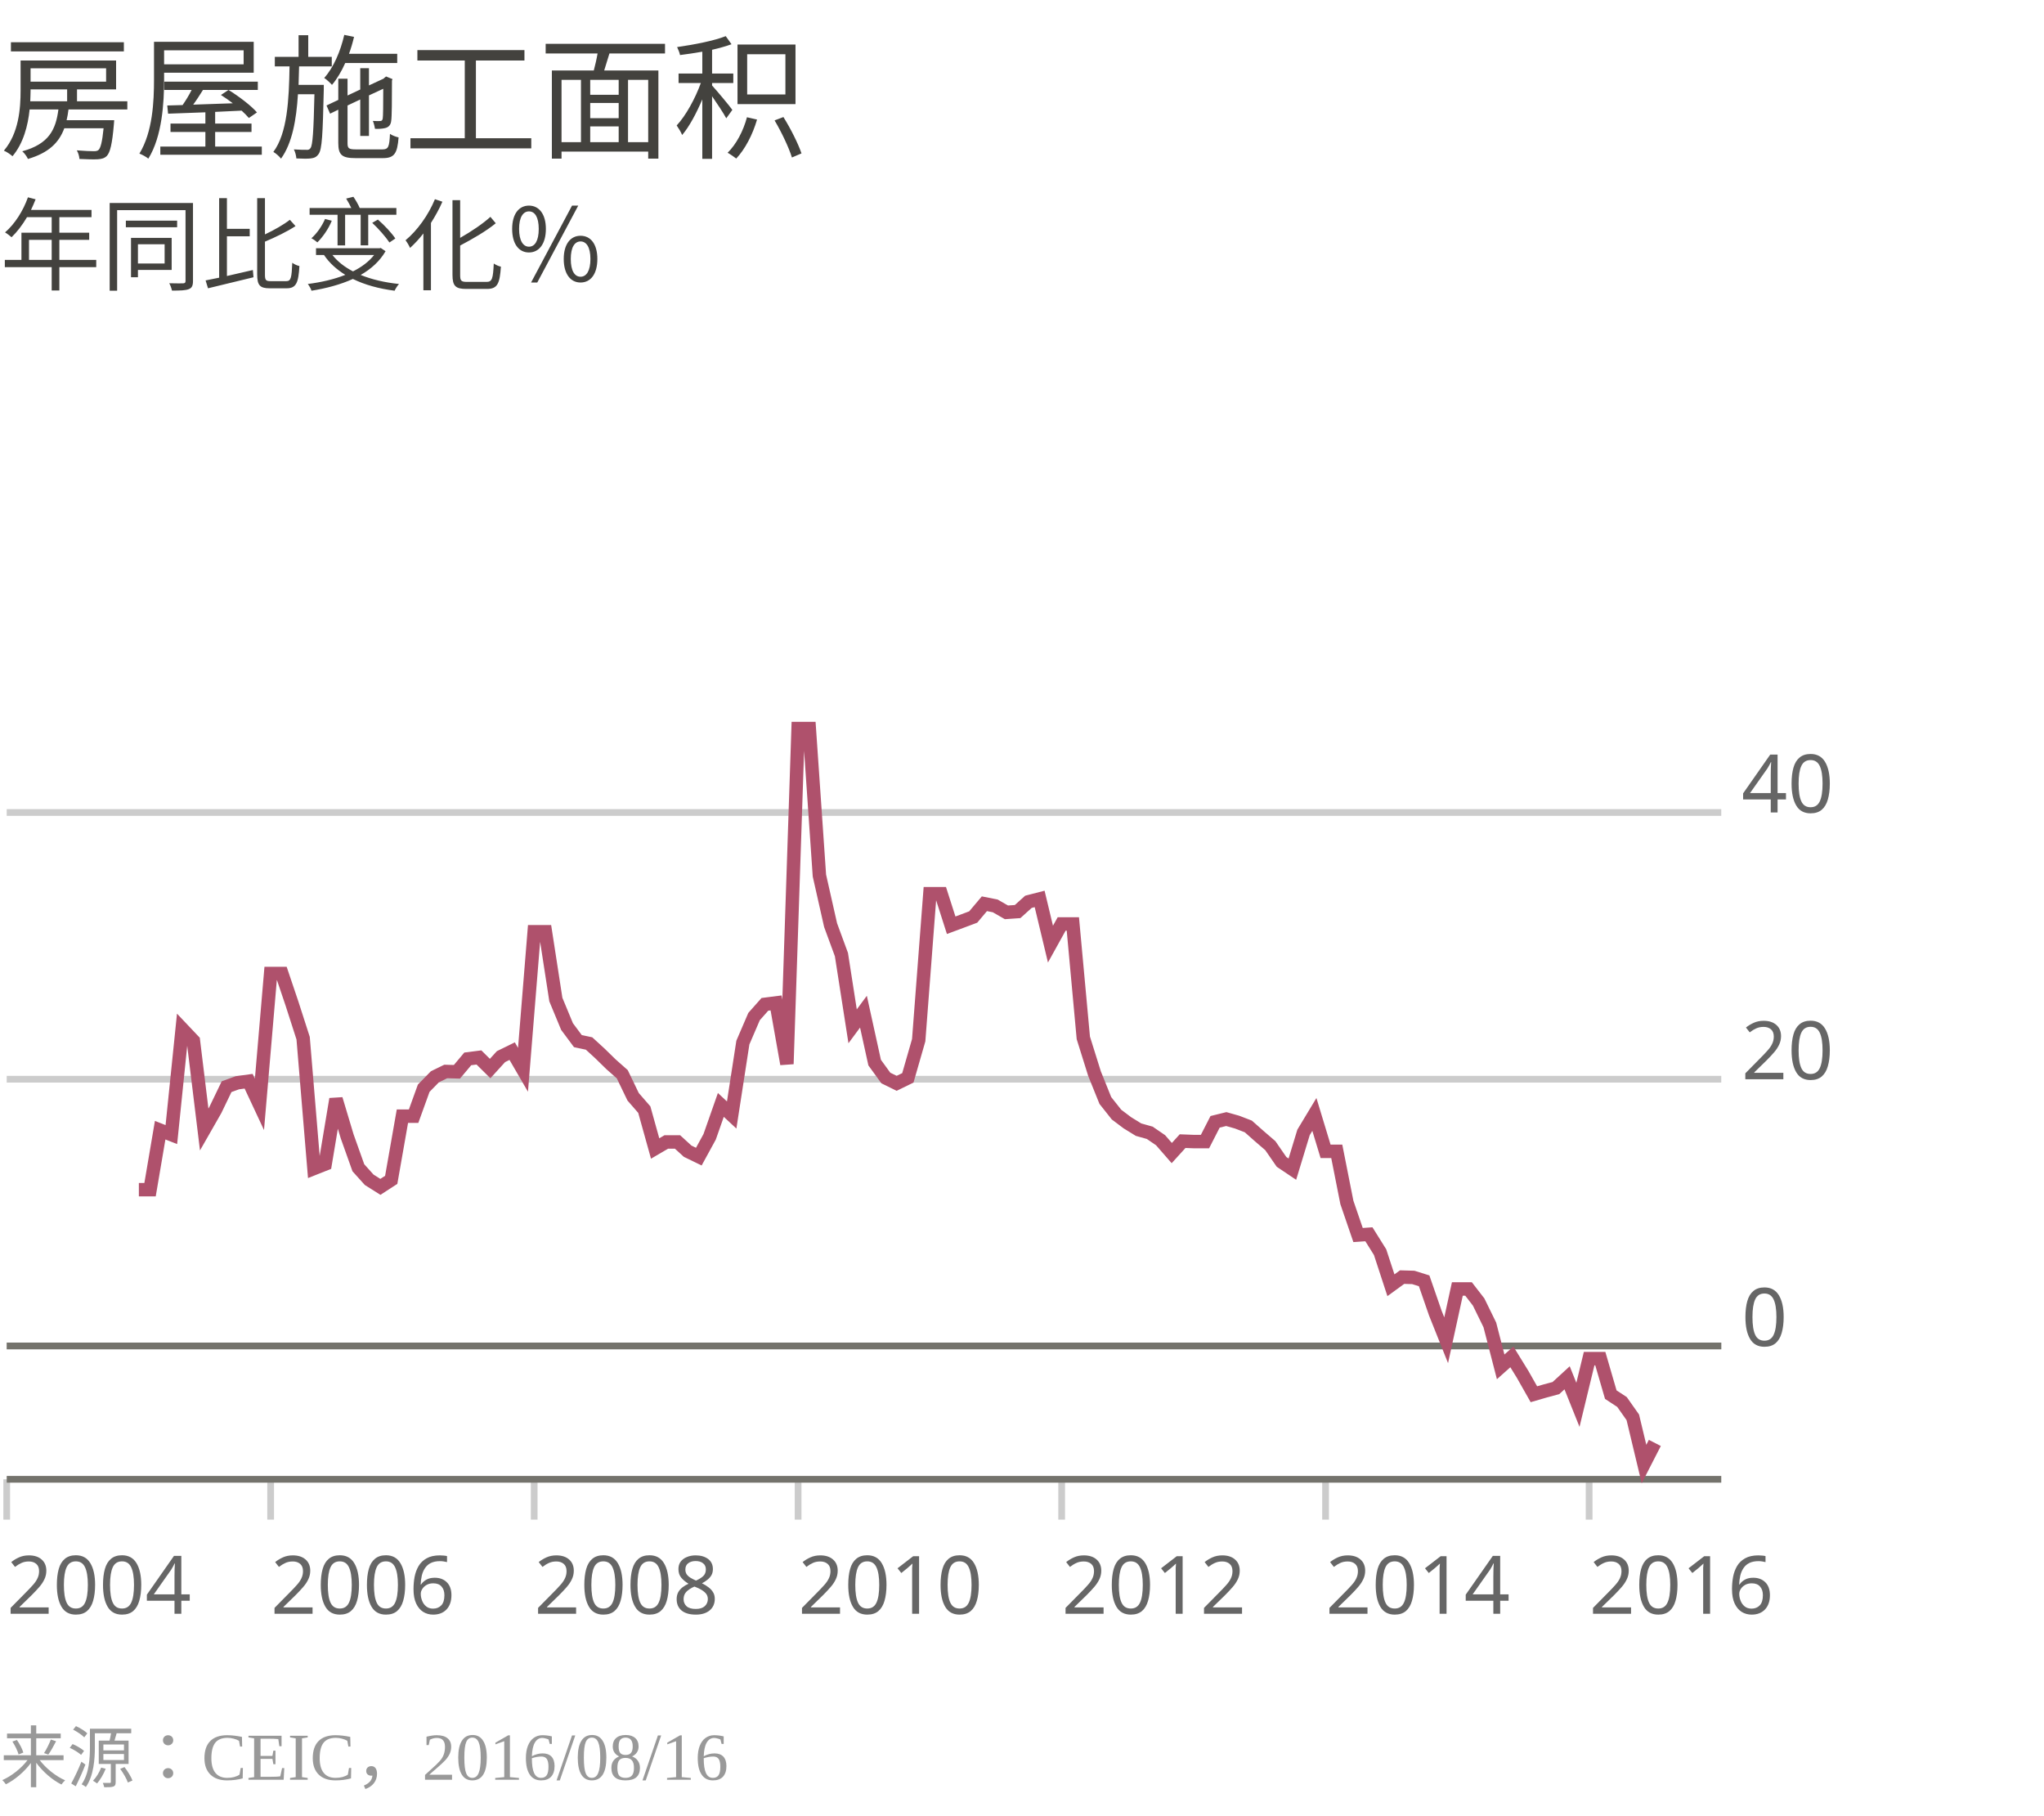
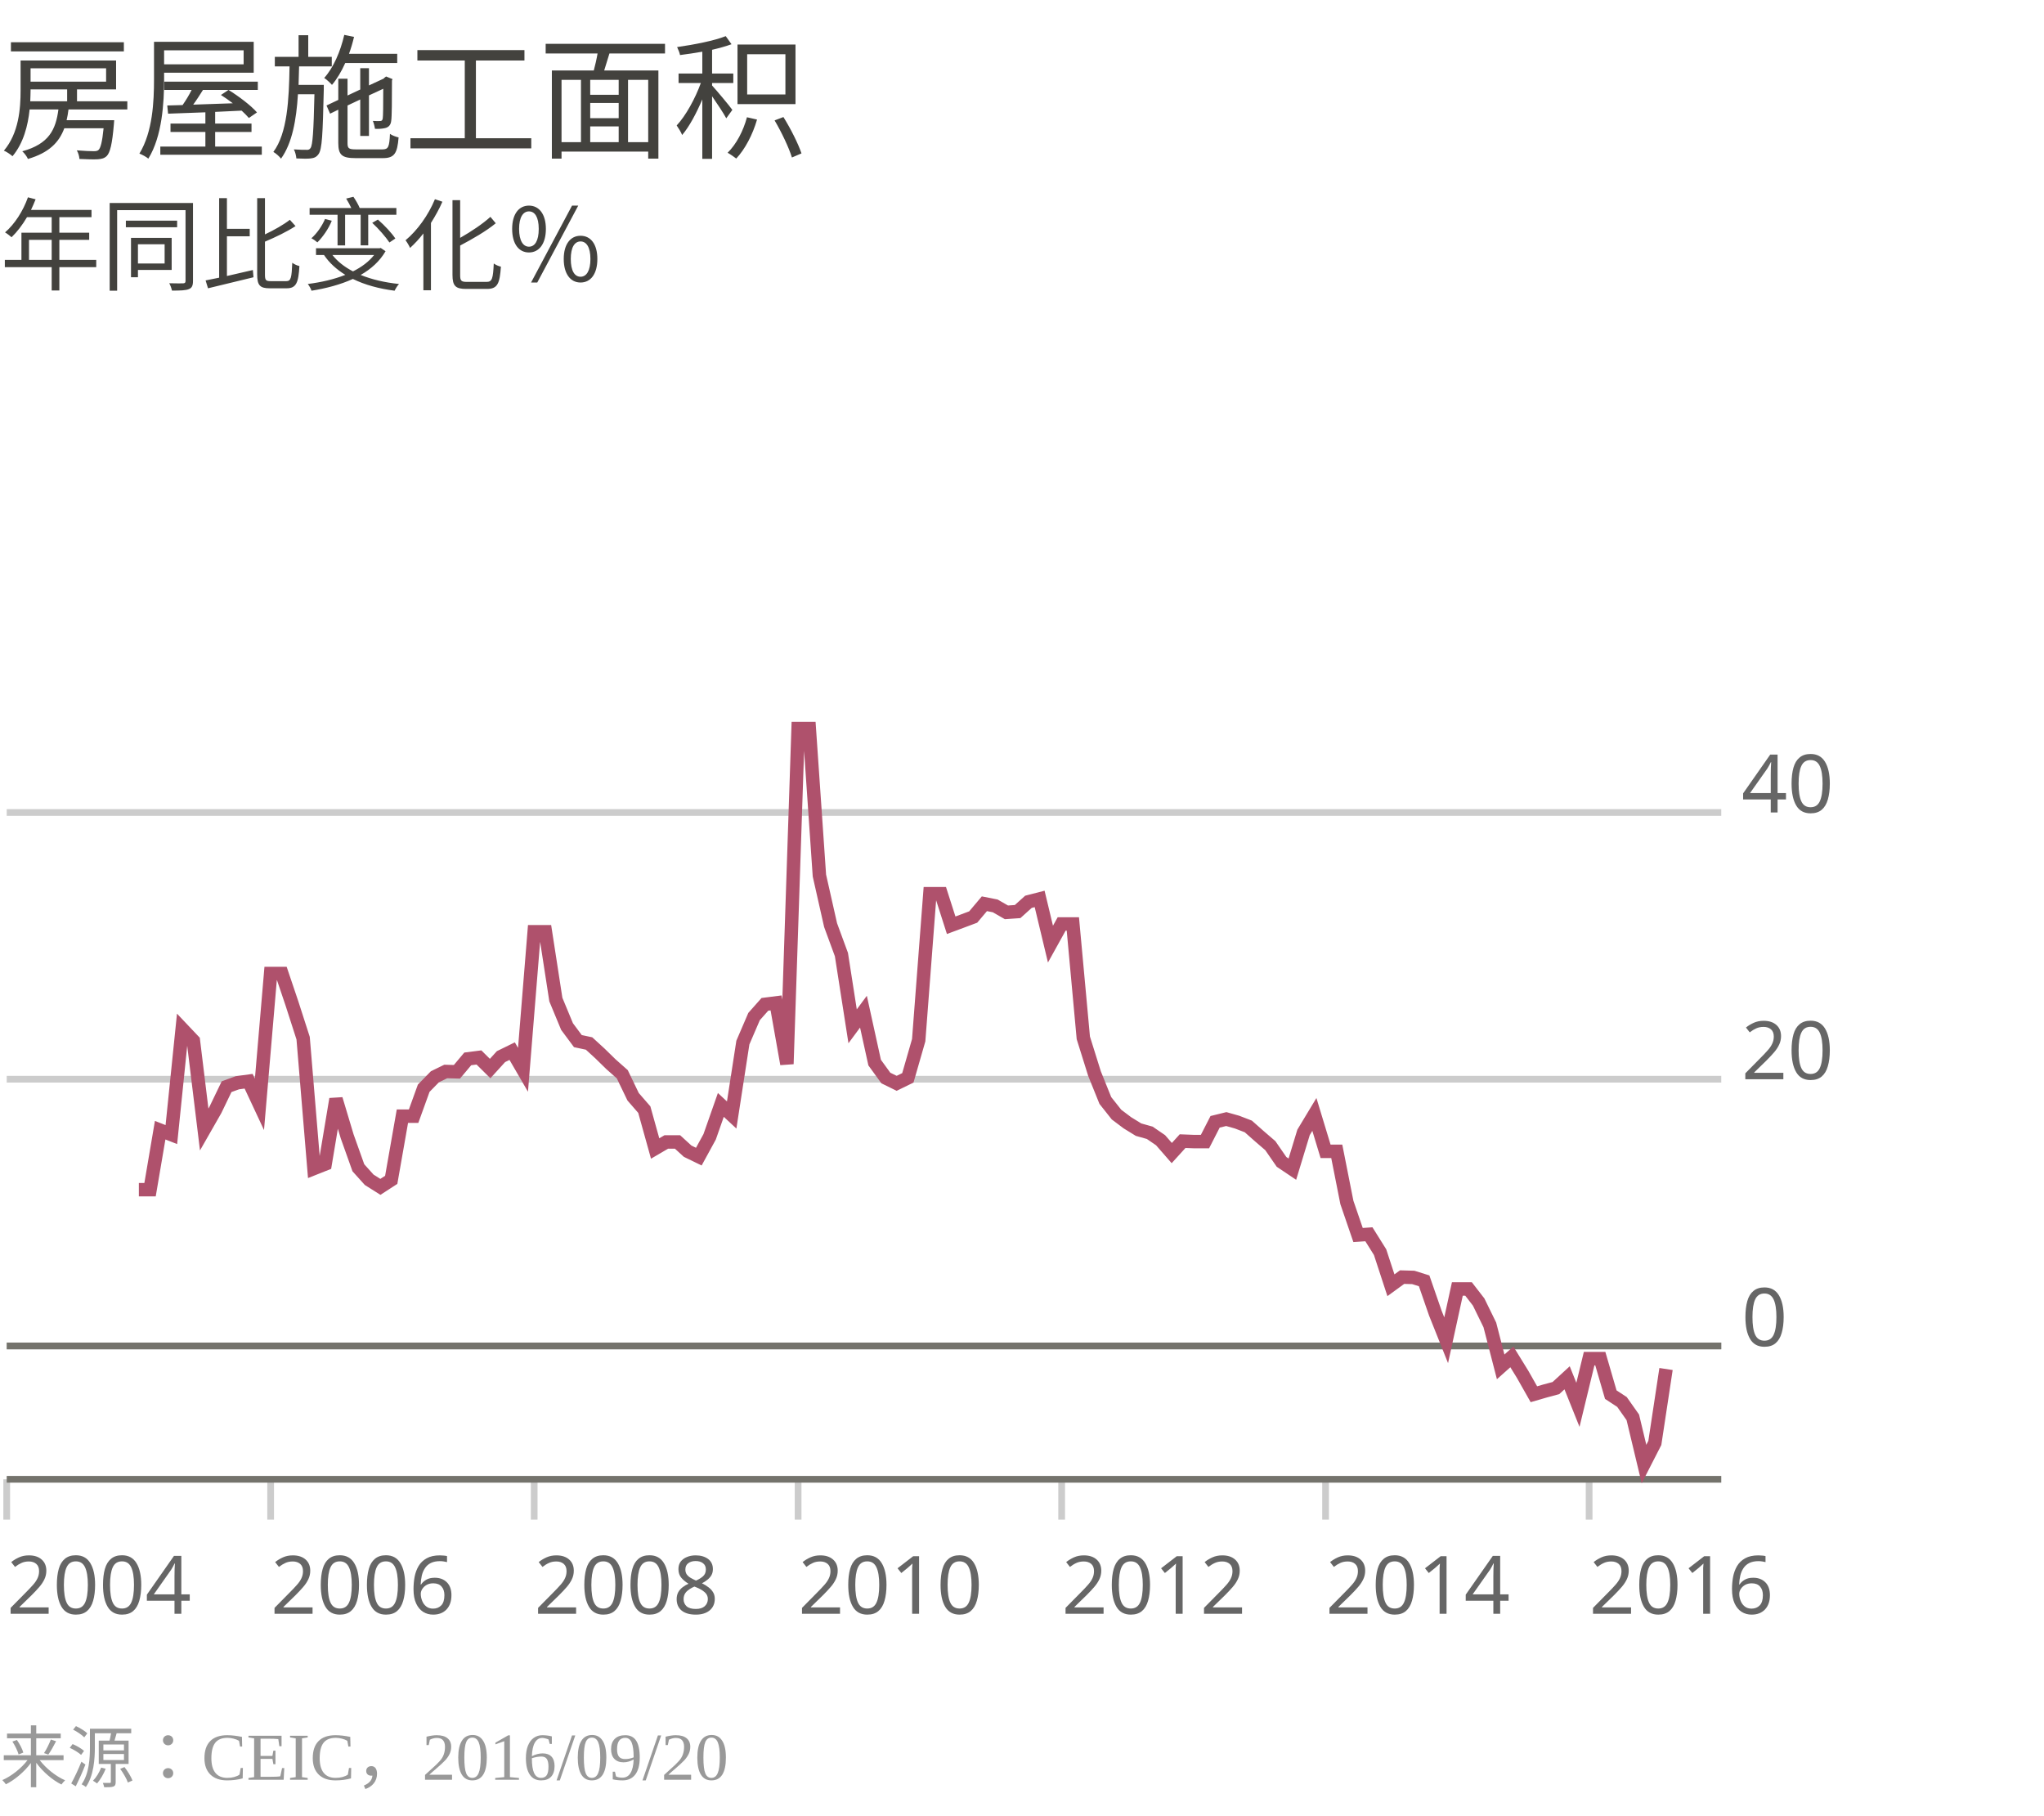
<svg xmlns="http://www.w3.org/2000/svg" viewBox="0 0 304 270">
  <text class="chart-title" fill="#43423e" font-size="20" y="22">房屋施工面积</text>
  <text class="chart-subtitle" fill="#43423e" font-size="15" y="42">年同比变化％</text>
-   <text class="chart-source" font-size="10" fill-opacity="0.4" y="265">来源：CEIC，2016/08/16</text>
+   <text class="chart-source" font-size="10" fill-opacity="0.4" y="265">来源：CEIC，2016/09/20</text>
  <g transform="translate(1,100)">
    <g transform="translate(0,120)" class="x axis">
      <g class="tick" style="" transform="translate(0,0)">
        <line y2="6" x2="0" fill="none" stroke="#000" stroke-opacity="0.2" />
        <text dy="0" style="" y="20" x="0" font-family="MetricWeb,sans-serif" fill-opacity="0.6" font-size="12" text-anchor="start">2004</text>
      </g>
      <g class="tick" style="" transform="translate(39.25142,0)">
        <line y2="6" x2="0" fill="none" stroke="#000" stroke-opacity="0.2" />
        <text dy="0" style="" y="20" x="0" font-family="MetricWeb,sans-serif" fill-opacity="0.6" font-size="12" text-anchor="start">2006</text>
      </g>
      <g class="tick" style="" transform="translate(78.44915,0)">
        <line y2="6" x2="0" fill="none" stroke="#000" stroke-opacity="0.2" />
        <text dy="0" style="" y="20" x="0" font-family="MetricWeb,sans-serif" fill-opacity="0.6" font-size="12" text-anchor="start">2008</text>
      </g>
      <g class="tick" style="" transform="translate(117.7006,0)">
        <line y2="6" x2="0" fill="none" stroke="#000" stroke-opacity="0.2" />
        <text dy="0" style="" y="20" x="0" font-family="MetricWeb,sans-serif" fill-opacity="0.6" font-size="12" text-anchor="start">2010</text>
      </g>
      <g class="tick" style="" transform="translate(156.8983,0)">
        <line y2="6" x2="0" fill="none" stroke="#000" stroke-opacity="0.2" />
        <text dy="0" style="" y="20" x="0" font-family="MetricWeb,sans-serif" fill-opacity="0.6" font-size="12" text-anchor="start">2012</text>
      </g>
      <g class="tick" style="" transform="translate(196.1497,0)">
        <line y2="6" x2="0" fill="none" stroke="#000" stroke-opacity="0.2" />
        <text dy="0" style="" y="20" x="0" font-family="MetricWeb,sans-serif" fill-opacity="0.6" font-size="12" text-anchor="start">2014</text>
      </g>
      <g class="tick" style="" transform="translate(235.3474,0)">
        <line y2="6" x2="0" fill="none" stroke="#000" stroke-opacity="0.2" />
        <text dy="0" style="" y="20" x="0" font-family="MetricWeb,sans-serif" fill-opacity="0.6" font-size="12" text-anchor="start">2016</text>
      </g>
      <path class="domain" d="M0,0V0H255V0" fill="none" stroke="#74736c" />
    </g>
    <g transform="translate(255,0)" class="y axis">
      <g class="tick" style="" transform="translate(0,100.1667)">
        <line x2="-255" y2="0" fill="none" stroke="#000" stroke-opacity="0.2" />
        <text dy="0" style="text-anchor: start;" x="3" y="0" font-family="MetricWeb,sans-serif" fill-opacity="0.6" font-size="12">0</text>
      </g>
      <g class="tick" style="" transform="translate(0,60.5)">
        <line x2="-255" y2="0" fill="none" stroke="#000" stroke-opacity="0.2" />
        <text dy="0" style="text-anchor: start;" x="3" y="0" font-family="MetricWeb,sans-serif" fill-opacity="0.6" font-size="12">20</text>
      </g>
      <g class="tick" style="" transform="translate(0,20.83333)">
        <line x2="-255" y2="0" fill="none" stroke="#000" stroke-opacity="0.2" />
        <text dy="0" style="text-anchor: start;" x="3" y="0" font-family="MetricWeb,sans-serif" fill-opacity="0.6" font-size="12">40</text>
      </g>
      <path class="domain" d="M-255,1H0V120H-255" fill="none" stroke="#000" stroke-opacity="0" />
      <line class="highlight-line" x1="0" x2="-255" y1="100.167" y2="100.167" fill="none" stroke="#74736c" />
    </g>
    <g>
-       <path d="M19.653,76.928L21.317,76.928L22.821,68.081L24.485,68.734L26.096,53.019L27.761,54.778L29.371,67.978L31.036,65.064L32.701,61.608L34.311,61.026L35.976,60.799L37.587,64.247L39.251,44.777L40.916,44.777L42.419,49.227L44.084,54.396L45.695,73.773L47.359,73.112L48.97,63.453L50.635,69.003L52.299,73.67L53.91,75.459L55.575,76.509L57.186,75.463L58.85,65.997L60.515,65.997L62.018,61.838L63.683,60.135L65.294,59.349L66.958,59.396L68.569,57.476L70.234,57.264L71.898,58.913L73.509,57.141L75.174,56.325L76.785,59.098L78.449,38.569L80.114,38.569L81.671,48.654L83.335,52.668L84.946,54.834L86.611,55.188L88.222,56.663L89.886,58.289L91.551,59.762L93.162,63.109L94.826,65.022L96.437,70.802L98.102,69.828L99.766,69.828L101.27,71.204L102.934,72.013L104.545,69.066L106.21,64.322L107.821,65.821L109.485,55.052L111.15,51.181L112.761,49.364L114.425,49.153L116.036,58.235L117.701,8.352L119.365,8.352L120.869,30.21L122.533,37.584L124.144,41.964L125.809,52.632L127.419,50.454L129.084,58.026L130.749,60.32L132.359,61.112L134.024,60.298L135.635,54.696L137.299,32.909L138.964,32.909L140.467,37.602L142.132,36.982L143.743,36.378L145.407,34.405L147.018,34.724L148.683,35.682L150.347,35.567L151.958,34.115L153.623,33.687L155.234,40.409L156.898,37.407L158.563,37.407L160.12,54.351L161.785,59.668L163.395,63.664L165.06,65.764L166.671,66.977L168.335,68.002L170,68.469L171.611,69.572L173.275,71.482L174.886,69.708L176.551,69.773L178.215,69.773L179.719,66.835L181.383,66.426L182.994,66.882L184.659,67.523L186.27,68.949L187.934,70.382L189.599,72.794L191.21,73.875L192.874,68.408L194.485,65.736L196.15,71.226L197.814,71.226L199.318,78.822L200.982,83.672L202.593,83.561L204.258,86.219L205.869,91.142L207.533,89.93L209.198,89.978L210.809,90.482L212.473,95.286L214.084,99.322L215.749,91.692L217.413,91.692L218.917,93.637L220.581,97.039L222.192,103.277L223.857,101.794L225.467,104.409L227.132,107.349L228.797,106.866L230.407,106.434L232.072,104.906L233.683,108.926L235.347,102.056L237.012,102.056L238.569,107.409L240.234,108.5L241.845,110.786L243.509,117.735L245.12,114.59" stroke-width="2" fill="none" stroke="#af516c" />
+       <path d="M19.653,76.928L21.317,76.928L22.821,68.081L24.485,68.734L26.096,53.019L27.761,54.778L29.371,67.978L31.036,65.064L32.701,61.608L34.311,61.026L35.976,60.799L37.587,64.247L39.251,44.777L40.916,44.777L42.419,49.227L44.084,54.396L45.695,73.773L47.359,73.112L48.97,63.453L50.635,69.003L52.299,73.67L53.91,75.459L55.575,76.509L57.186,75.463L58.85,65.997L60.515,65.997L62.018,61.838L63.683,60.135L65.294,59.349L66.958,59.396L68.569,57.476L70.234,57.264L71.898,58.913L73.509,57.141L75.174,56.325L76.785,59.098L78.449,38.569L80.114,38.569L81.671,48.654L83.335,52.668L84.946,54.834L86.611,55.188L88.222,56.663L89.886,58.289L91.551,59.762L93.162,63.109L94.826,65.022L96.437,70.802L98.102,69.828L99.766,69.828L101.27,71.204L102.934,72.013L104.545,69.066L106.21,64.322L107.821,65.821L109.485,55.052L111.15,51.181L112.761,49.364L114.425,49.153L116.036,58.235L117.701,8.352L119.365,8.352L120.869,30.21L122.533,37.584L124.144,41.964L125.809,52.632L127.419,50.454L129.084,58.026L130.749,60.32L132.359,61.112L134.024,60.298L135.635,54.696L137.299,32.909L138.964,32.909L140.467,37.602L142.132,36.982L143.743,36.378L145.407,34.405L147.018,34.724L148.683,35.682L150.347,35.567L151.958,34.115L153.623,33.687L155.234,40.409L156.898,37.407L158.563,37.407L160.12,54.351L161.785,59.668L163.395,63.664L165.06,65.764L166.671,66.977L168.335,68.002L170,68.469L171.611,69.572L173.275,71.482L174.886,69.708L176.551,69.773L178.215,69.773L179.719,66.835L181.383,66.426L182.994,66.882L184.659,67.523L186.27,68.949L187.934,70.382L189.599,72.794L191.21,73.875L192.874,68.408L194.485,65.736L196.15,71.226L197.814,71.226L199.318,78.822L200.982,83.672L202.593,83.561L204.258,86.219L205.869,91.142L207.533,89.93L209.198,89.978L210.809,90.482L212.473,95.286L214.084,99.322L215.749,91.692L217.413,91.692L218.917,93.637L220.581,97.039L222.192,103.277L223.857,101.794L225.467,104.409L227.132,107.349L228.797,106.866L230.407,106.434L232.072,104.906L233.683,108.926L235.347,102.056L237.012,102.056L238.569,107.409L240.234,108.5L241.845,110.786L243.509,117.735L245.12,114.59L246.785,103.598" stroke-width="2" fill="none" stroke="#af516c" />
    </g>
  </g>
</svg>
